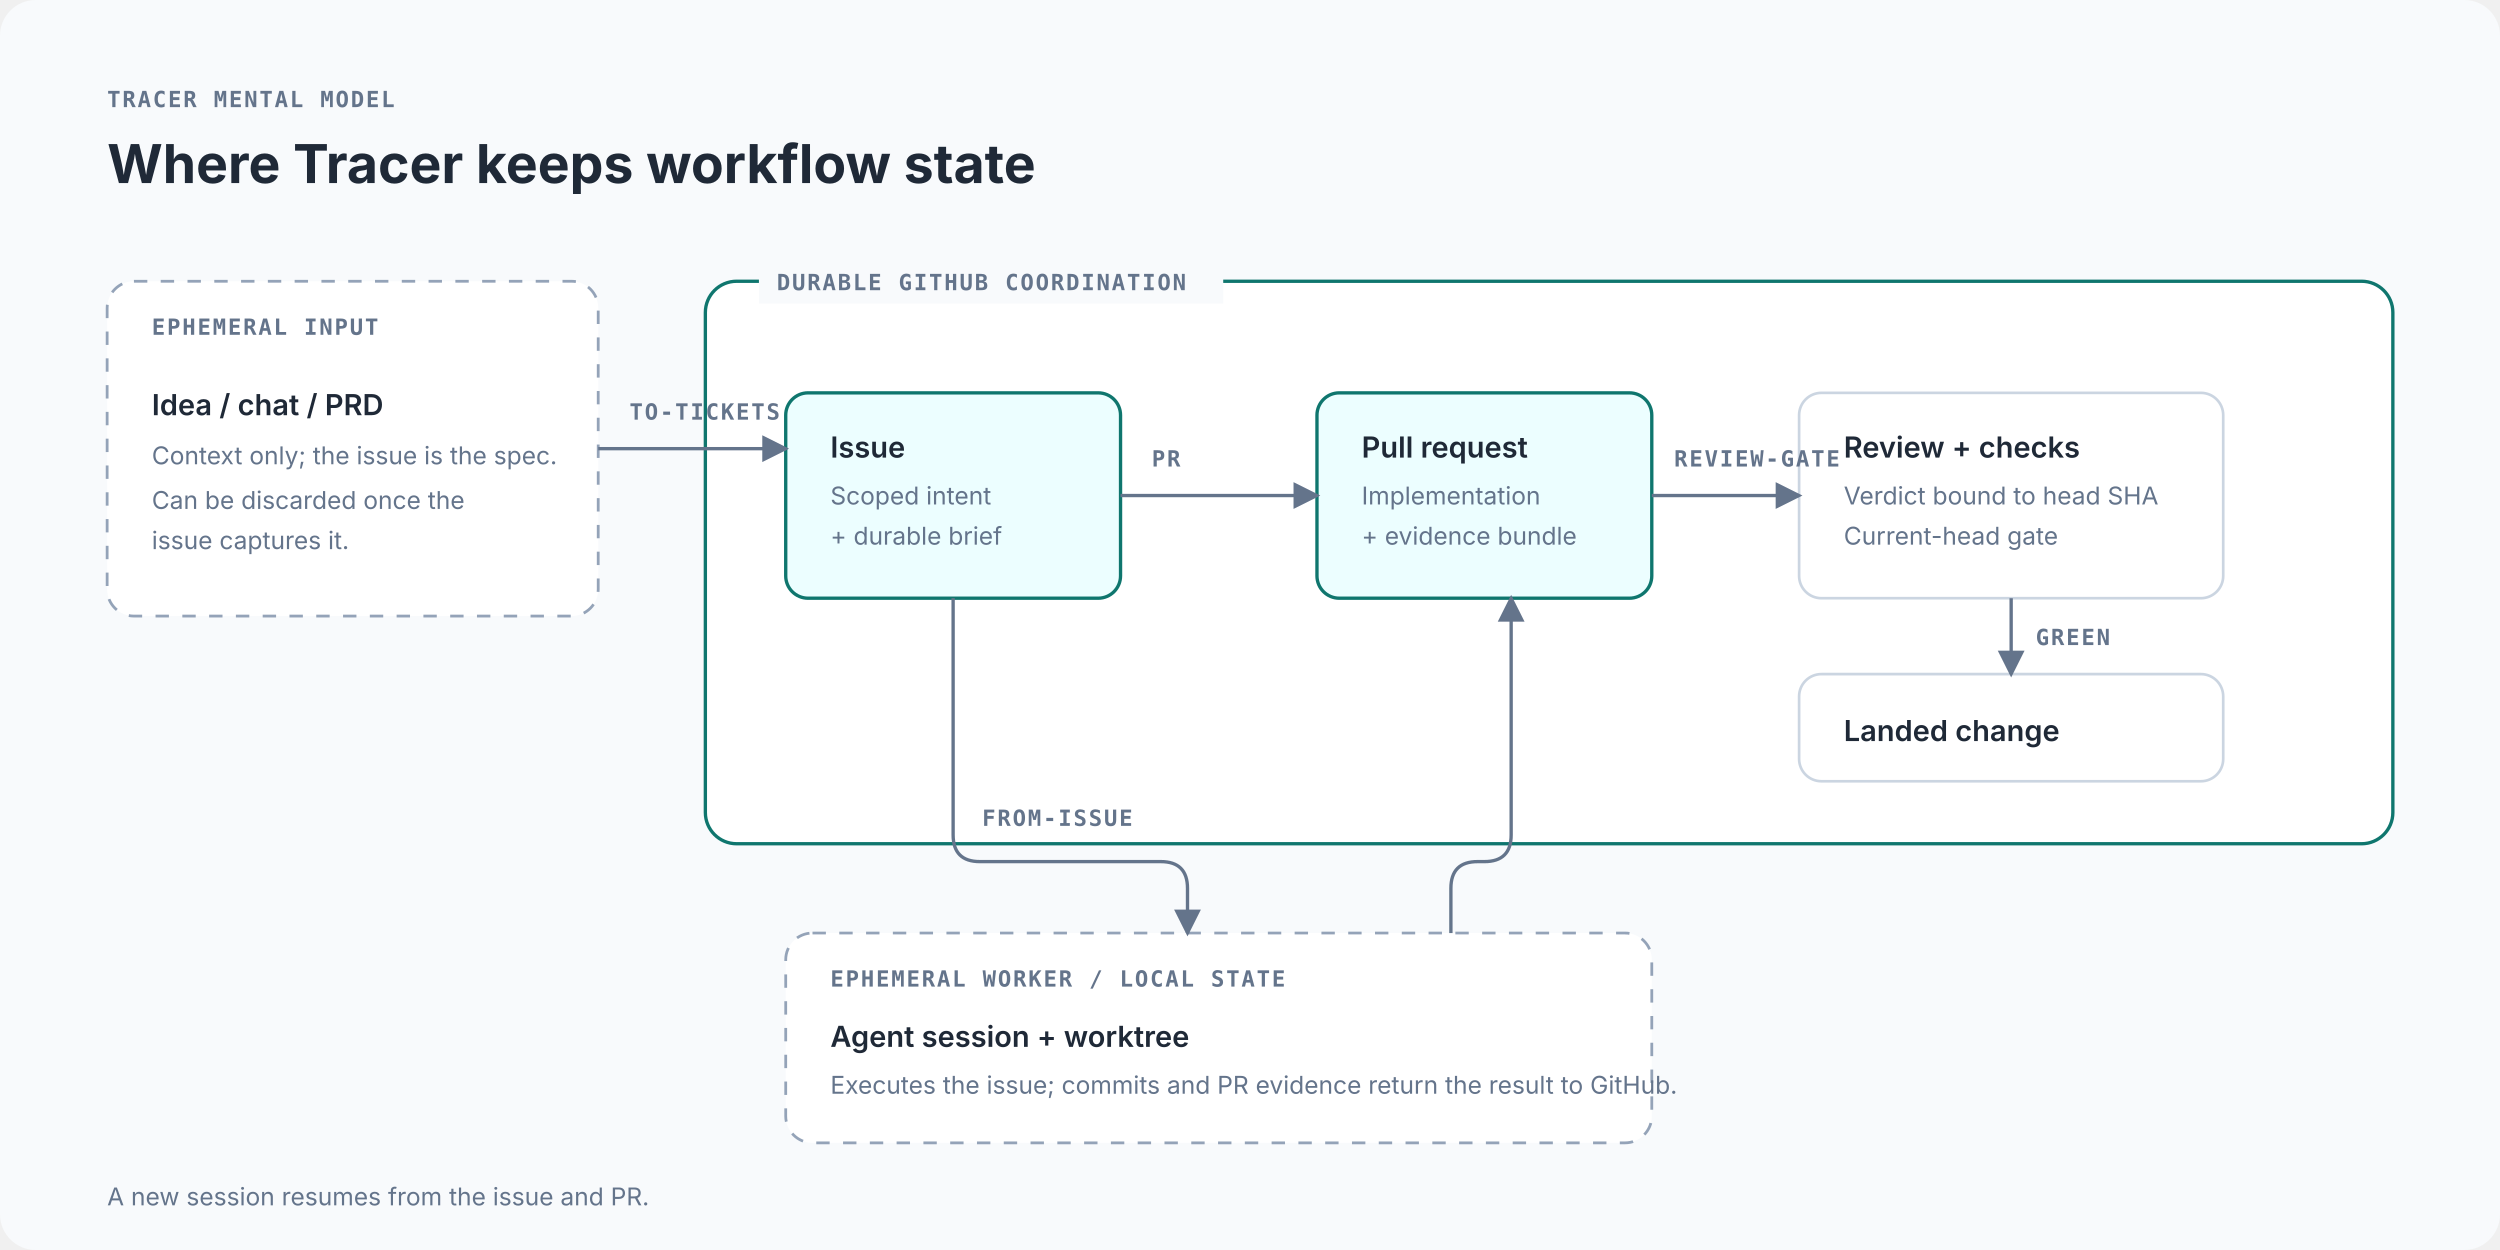
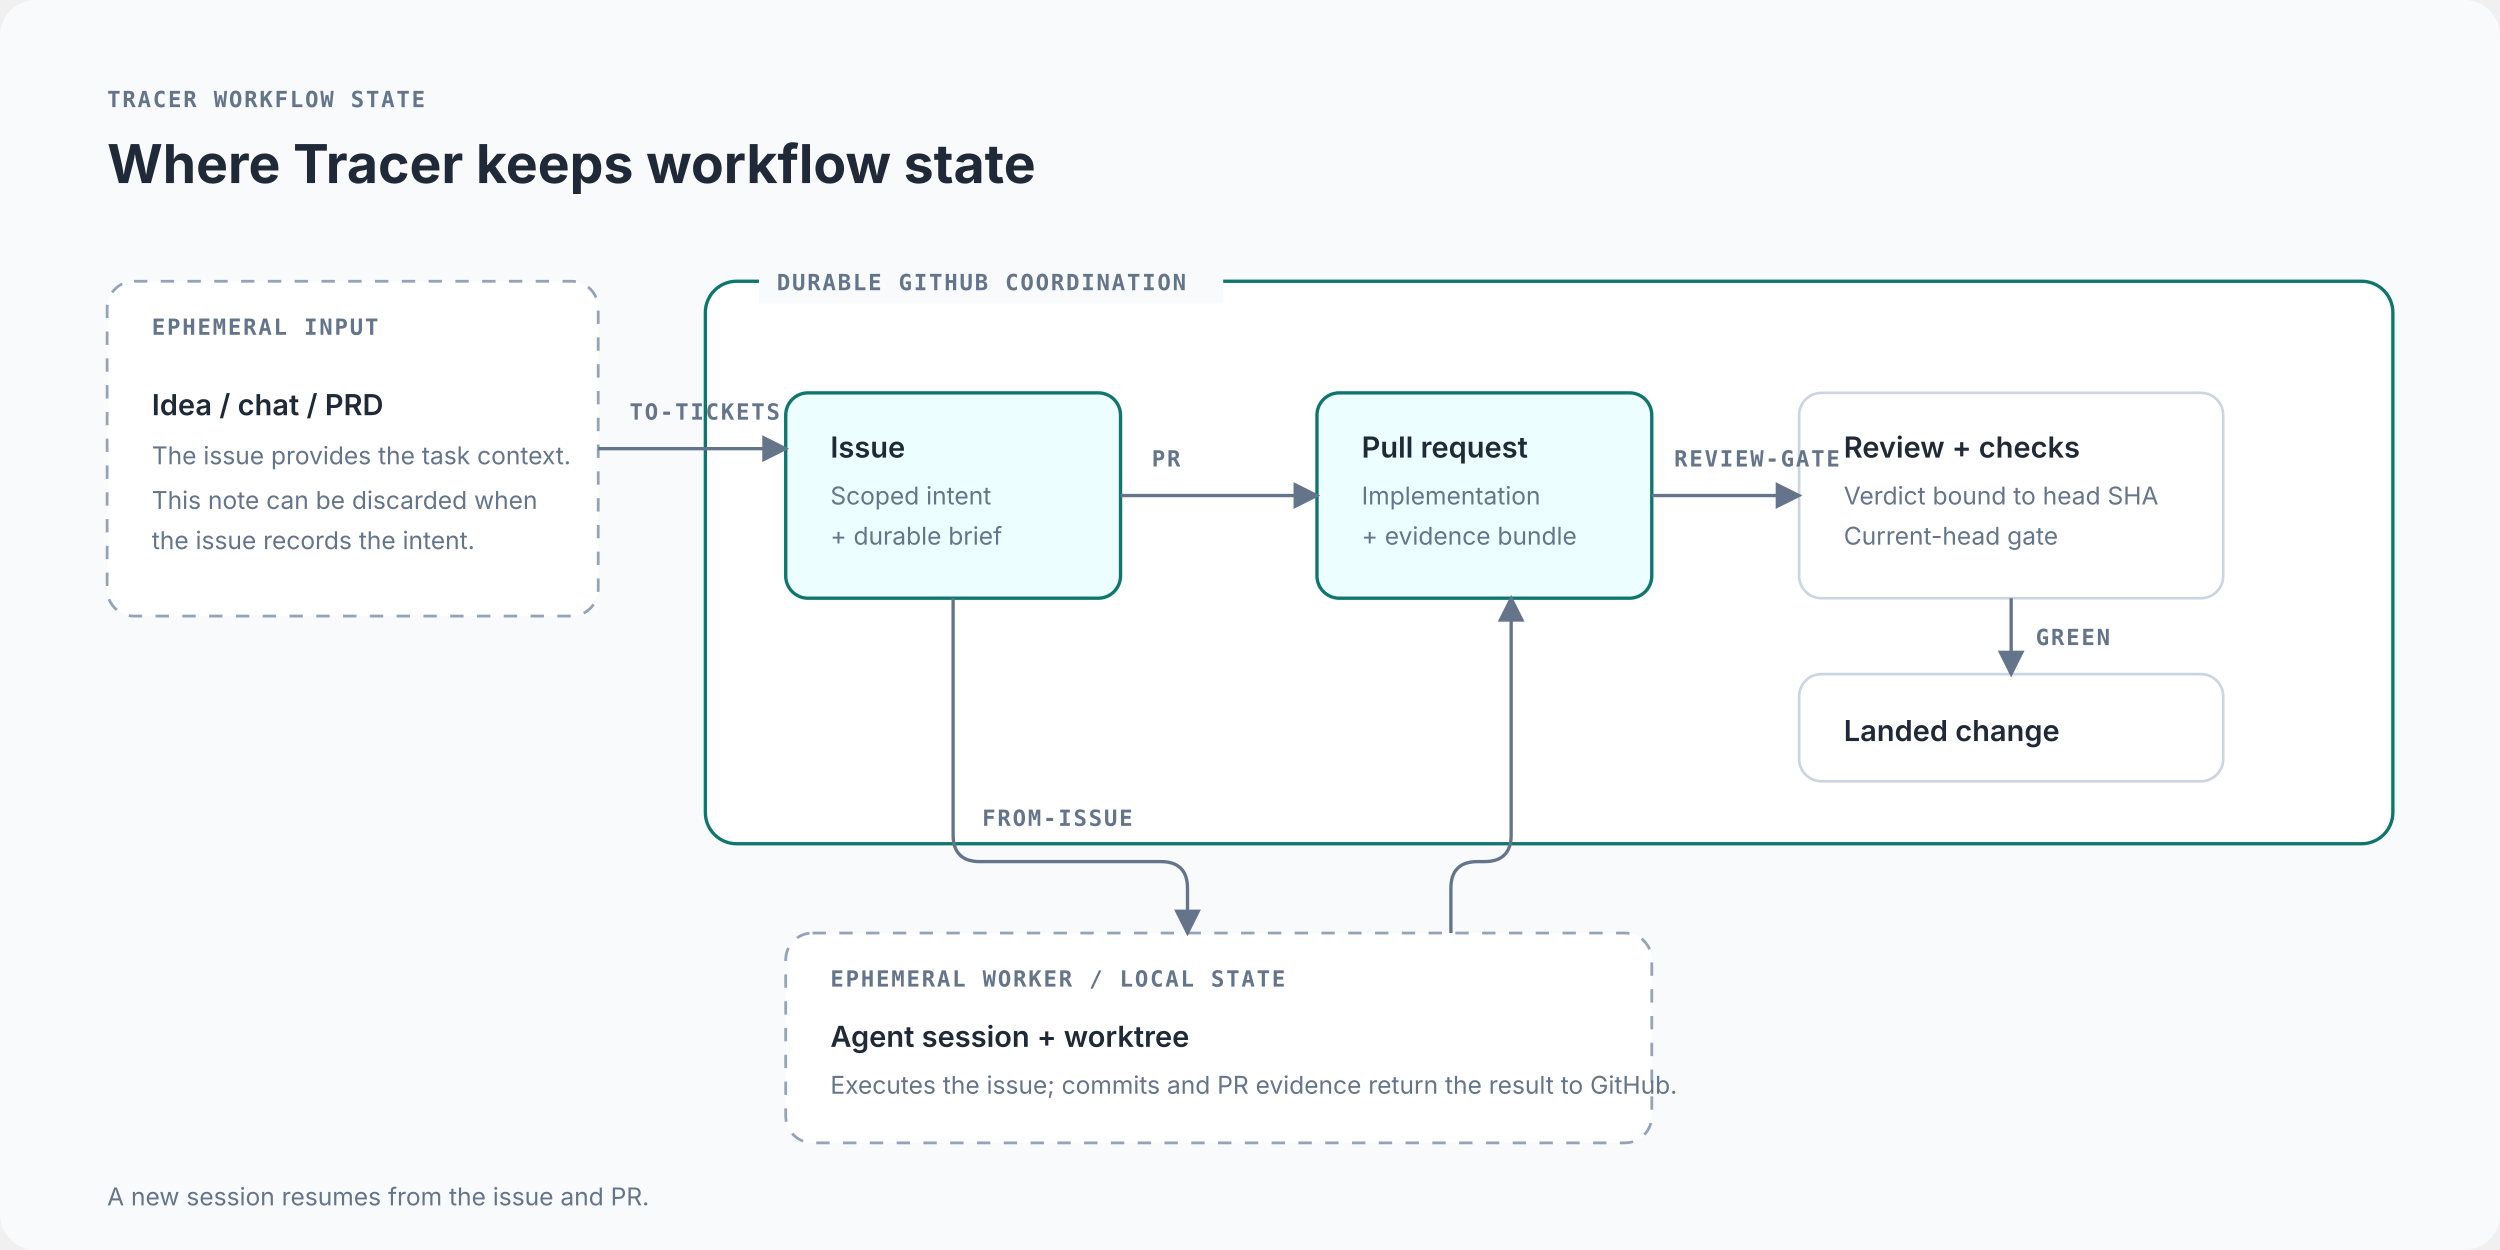
<svg xmlns="http://www.w3.org/2000/svg" width="1120" height="560" viewBox="0 0 1120 560" role="img" aria-labelledby="title desc">
  <defs>
    <marker id="arrow" markerWidth="8" markerHeight="8" refX="7" refY="4" orient="auto" markerUnits="strokeWidth">
      <path d="M0,0 L8,4 L0,8 Z" fill="#64748b" />
    </marker>
    <style>
      .bg { fill: #f8fafc; }
      .ink { fill: #1f2937; }
      .muted { fill: #64748b; }
      .accent { fill: #0f766e; }
      .zone { fill: #ffffff; stroke: #0f766e; stroke-width: 1.5; }
      .ephemeral { fill: #ffffff; stroke: #94a3b8; stroke-width: 1.25; stroke-dasharray: 6 6; }
      .node { fill: #ffffff; stroke: #cbd5e1; stroke-width: 1.2; }
      .focus { fill: #ecfeff; stroke: #0f766e; stroke-width: 1.5; }
      .line { fill: none; stroke: #64748b; stroke-width: 1.5; marker-end: url(#arrow); }
      .label { font: 600 13px -apple-system, BlinkMacSystemFont, "Segoe UI", sans-serif; fill: #1f2937; }
      .small { font: 400 11px -apple-system, BlinkMacSystemFont, "Segoe UI", sans-serif; fill: #64748b; }
      .mono { font: 600 10px ui-monospace, SFMono-Regular, Menlo, Consolas, monospace; letter-spacing: .08em; fill: #64748b; }
      .title { font: 700 24px -apple-system, BlinkMacSystemFont, "Segoe UI", sans-serif; fill: #1f2937; }
    </style>
  </defs>
  <rect class="bg" x="0" y="0" width="1120" height="560" rx="16" />
-   <text class="mono" x="48" y="48">TRACER MENTAL MODEL</text>
+   <text class="mono" x="48" y="48">TRACER WORKFLOW STATE</text>
  <text class="title" x="48" y="82">Where Tracer keeps workflow state</text>
  <rect class="ephemeral" x="48" y="126" width="220" height="150" rx="12" />
  <text class="mono" x="68" y="150">EPHEMERAL INPUT</text>
  <text class="label" x="68" y="186">Idea / chat / PRD</text>
-   <text class="small" x="68" y="208">Context only; the issue is the spec.</text>
-   <text class="small" x="68" y="228">Can be discarded once the</text>
-   <text class="small" x="68" y="246">issue captures it.</text>
+   <text class="small" x="68" y="208">The issue provides the task context.</text>
+   <text class="small" x="68" y="228">This note can be discarded when</text>
+   <text class="small" x="68" y="246">the issue records the intent.</text>
  <rect class="zone" x="316" y="126" width="756" height="252" rx="14" />
  <rect x="340" y="116" width="208" height="20" class="bg" />
  <text class="mono accent" x="348" y="130">DURABLE GITHUB COORDINATION</text>
  <rect class="focus" x="352" y="176" width="150" height="92" rx="10" />
  <text class="label" x="372" y="205">Issue</text>
  <text class="small" x="372" y="226">Scoped intent</text>
  <text class="small" x="372" y="244">+ durable brief</text>
  <rect class="focus" x="590" y="176" width="150" height="92" rx="10" />
  <text class="label" x="610" y="205">Pull request</text>
  <text class="small" x="610" y="226">Implementation</text>
  <text class="small" x="610" y="244">+ evidence bundle</text>
  <rect class="node" x="806" y="176" width="190" height="92" rx="10" />
  <text class="label" x="826" y="205">Review + checks</text>
  <text class="small" x="826" y="226">Verdict bound to head SHA</text>
  <text class="small" x="826" y="244">Current-head gate</text>
  <rect class="node" x="806" y="302" width="190" height="48" rx="10" />
  <text class="label" x="826" y="332">Landed change</text>
  <path class="line" d="M268 201 H352" />
  <text class="mono" x="282" y="188">TO-TICKETS</text>
  <path class="line" d="M502 222 H590" />
  <text class="mono" x="516" y="209">PR</text>
  <path class="line" d="M740 222 H806" />
  <text class="mono" x="750" y="209">REVIEW-GATE</text>
  <path class="line" d="M901 268 V302" />
  <text class="mono" x="912" y="289">GREEN</text>
  <rect class="ephemeral" x="352" y="418" width="388" height="94" rx="12" />
  <text class="mono" x="372" y="442">EPHEMERAL WORKER / LOCAL STATE</text>
  <text class="label" x="372" y="469">Agent session + worktree</text>
  <text class="small" x="372" y="490">Executes the issue; commits and PR evidence return the result to GitHub.</text>
  <path class="line" d="M427 268 V374 Q427 386 439 386 H520 Q532 386 532 398 V418" />
  <text class="mono" x="440" y="370">FROM-ISSUE</text>
  <path class="line" d="M650 418 V398 Q650 386 662 386 H665 Q677 386 677 374 V268" />
  <text class="small" x="48" y="540">A new session resumes from the issue and PR.</text>
</svg>
